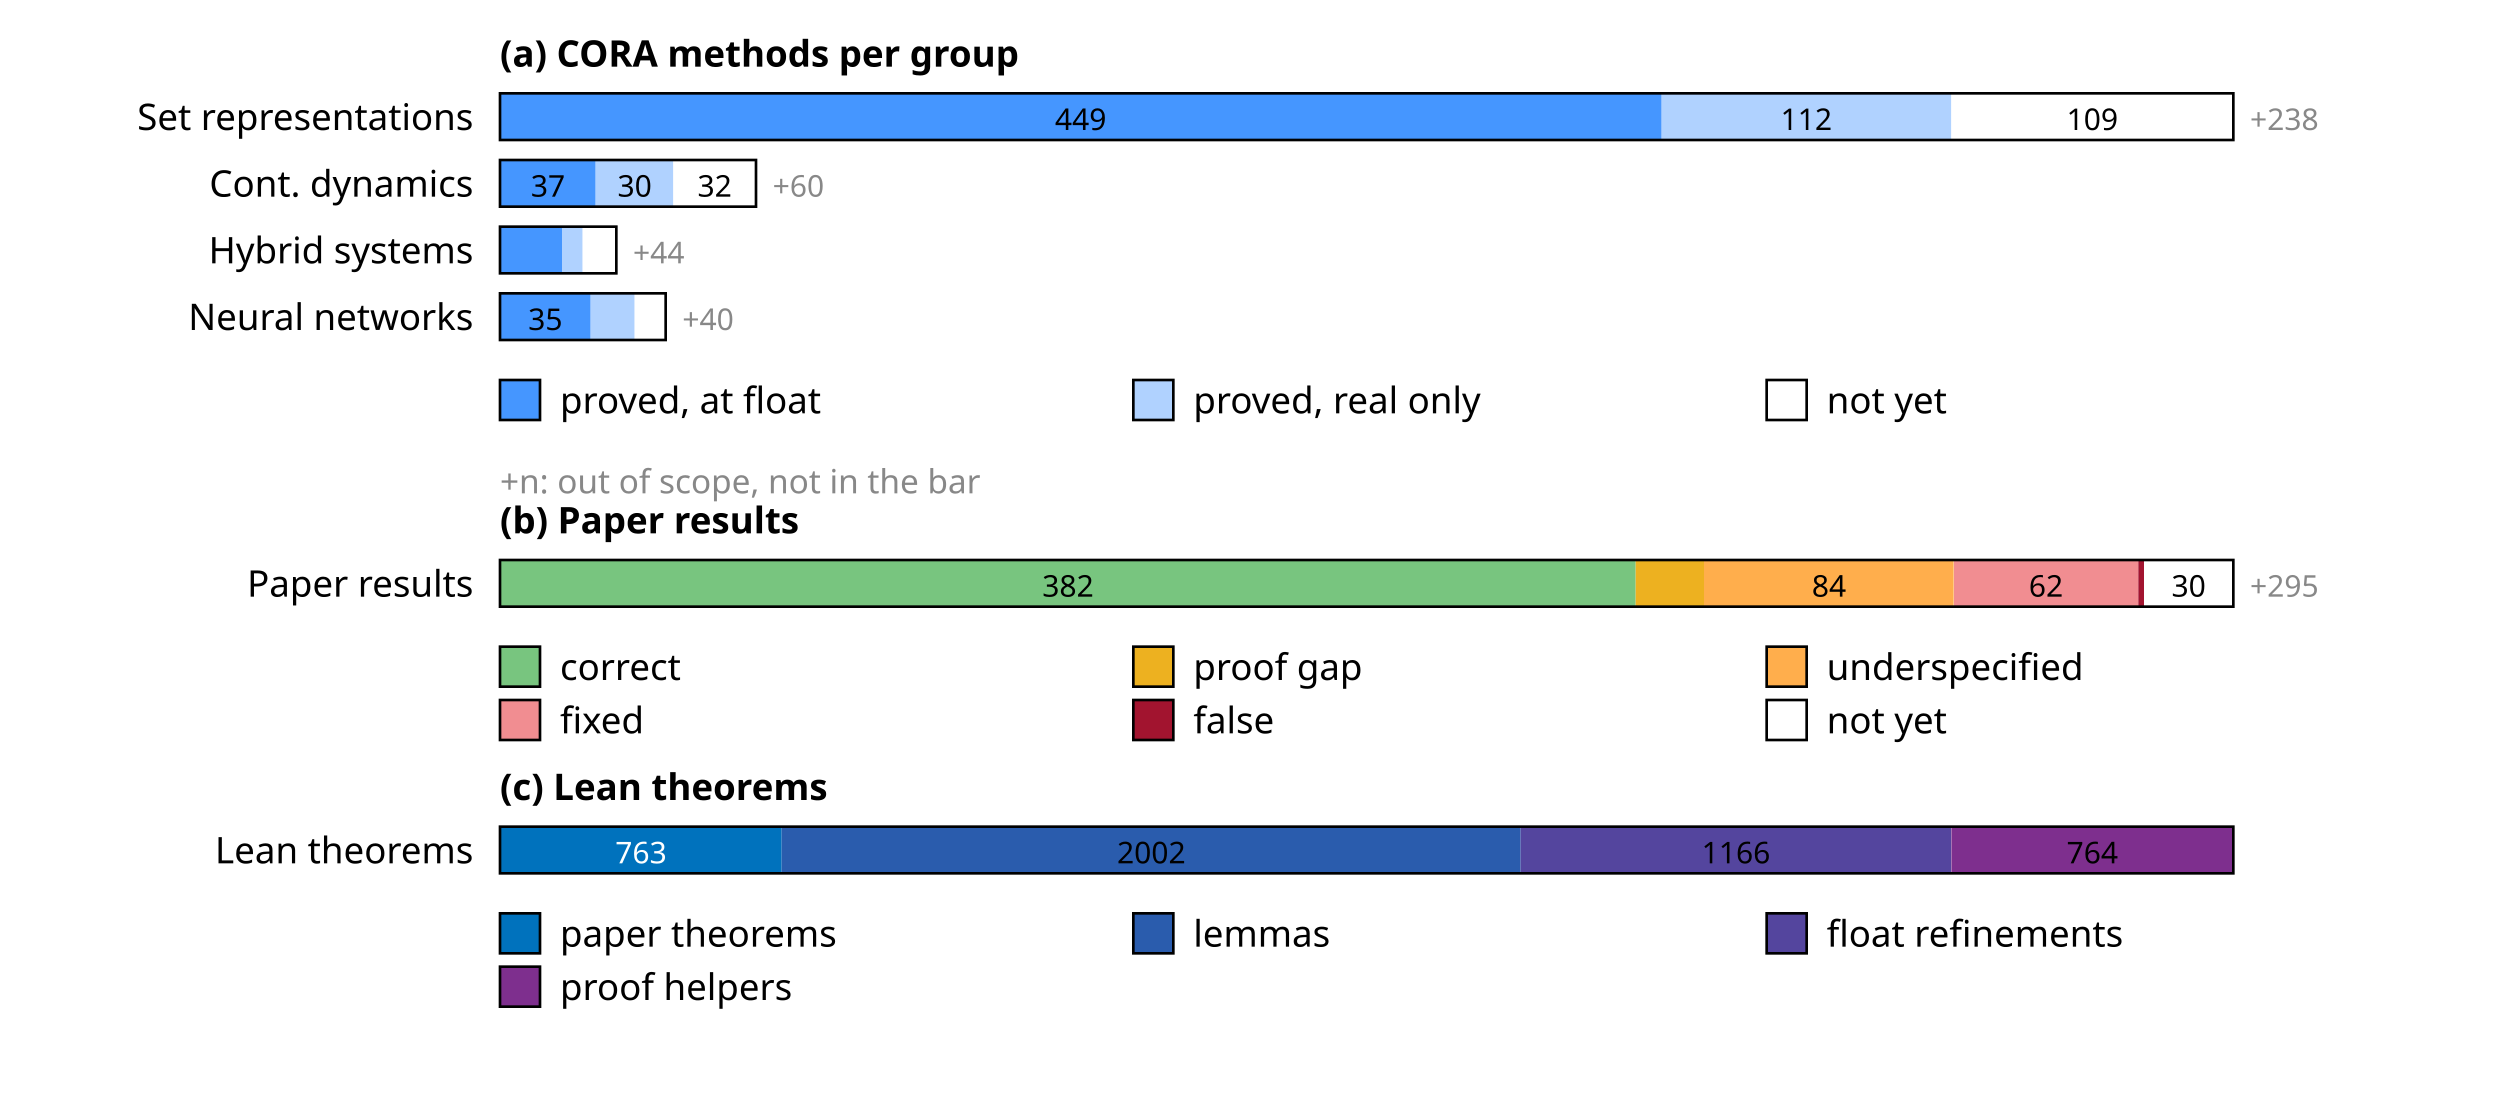
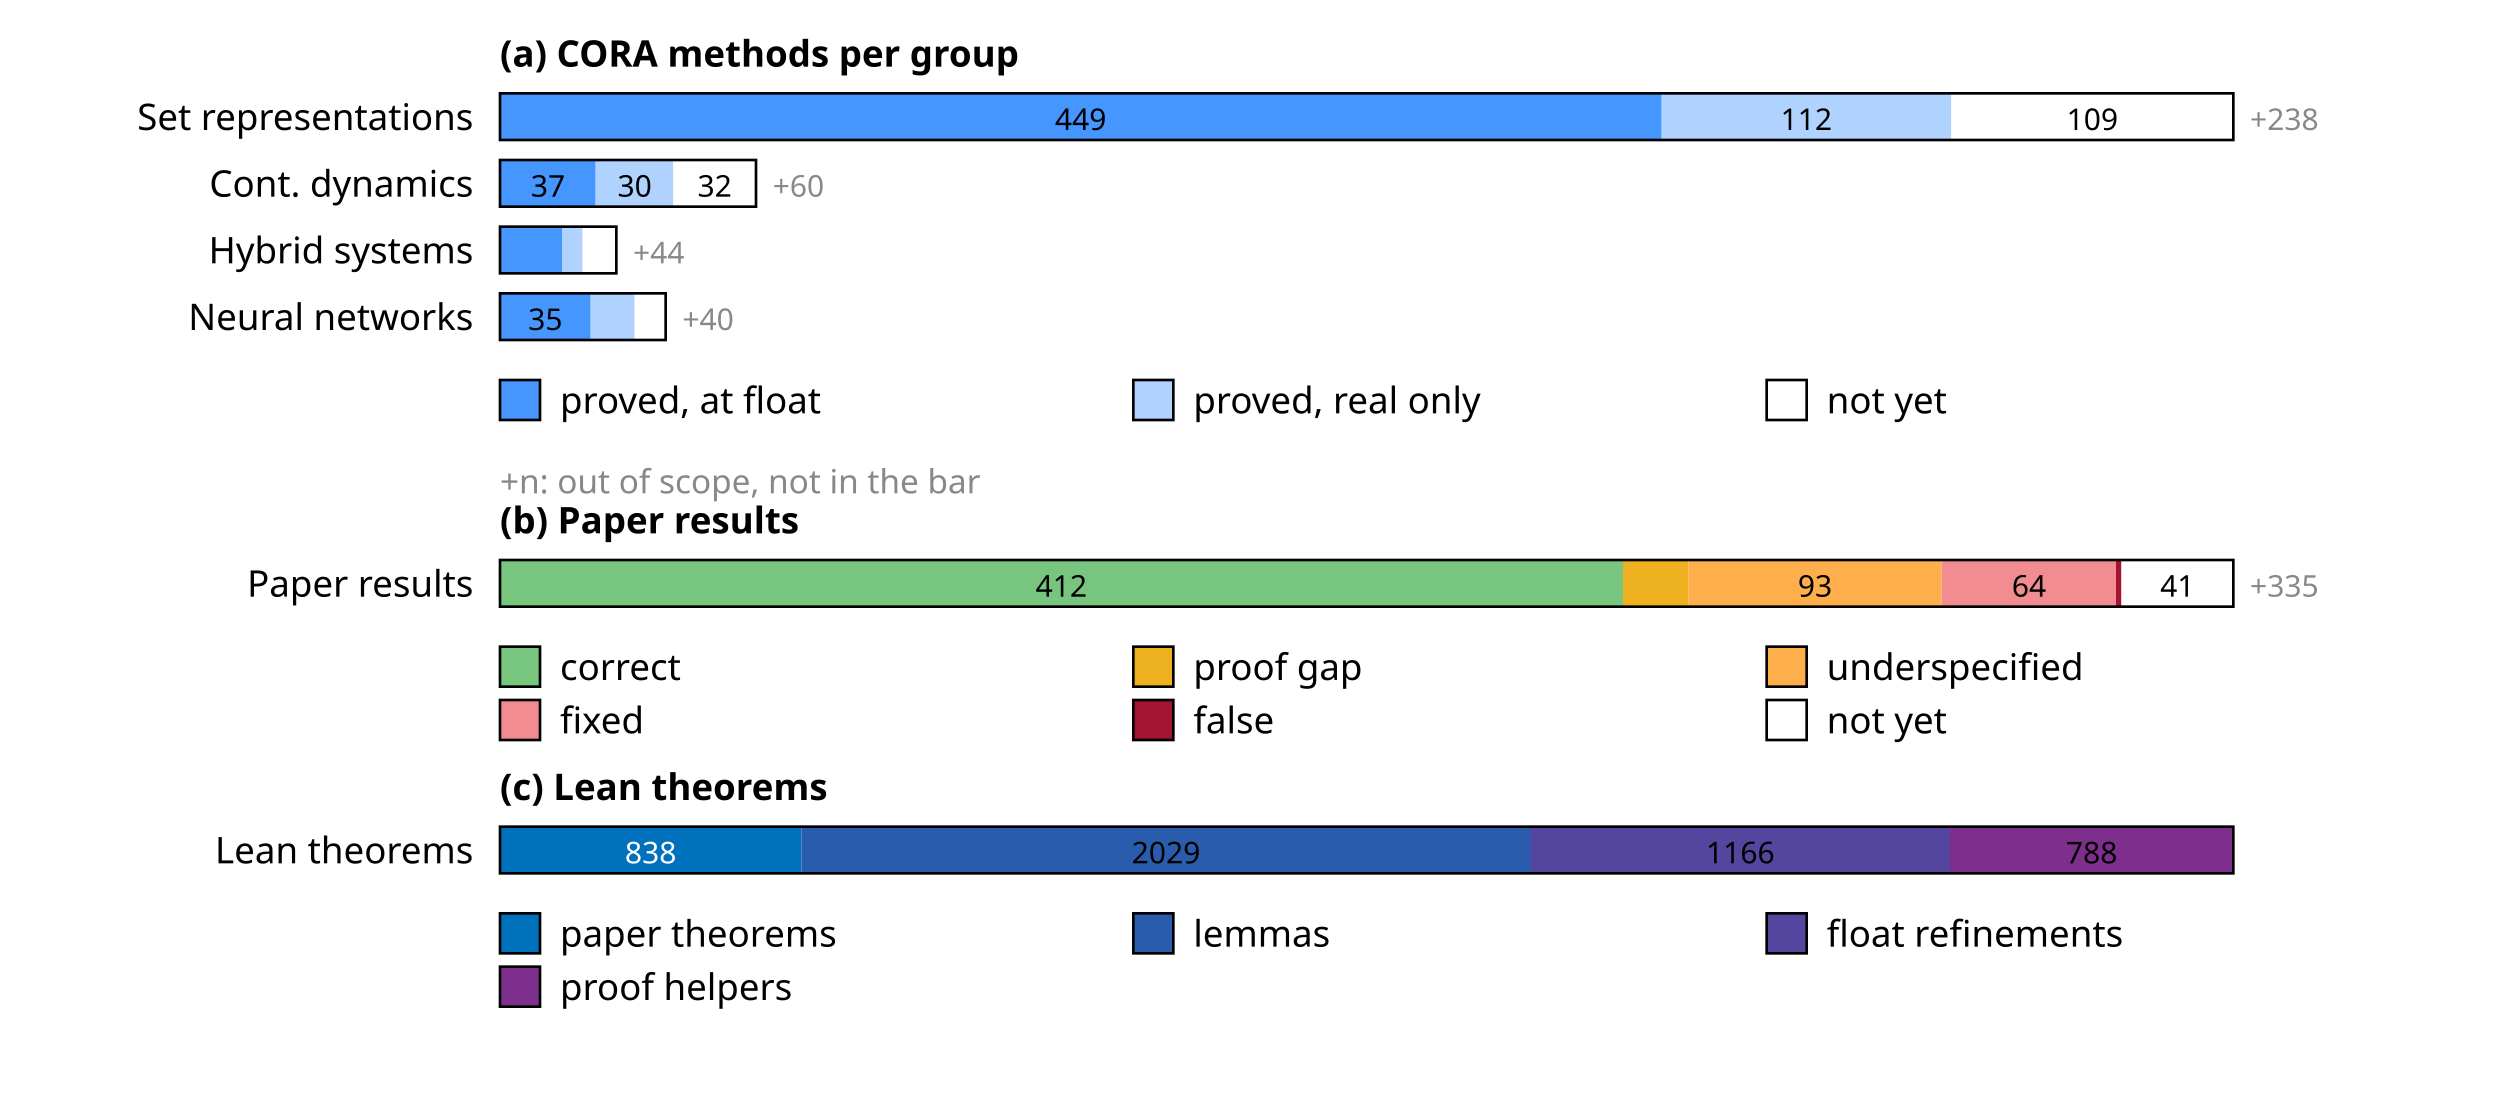
<svg xmlns="http://www.w3.org/2000/svg" width="750" height="330" font-family="sans-serif" font-size="11">
  <rect width="100%" height="100%" fill="white" />
  <text x="150" y="20" font-weight="bold">(a) CORA methods per group</text>
  <text x="142" y="39" text-anchor="end">Set representations</text>
  <rect x="150.0" y="28" width="348.5" height="14" fill="rgb(69,150,255)" />
  <text x="324.2" y="39" text-anchor="middle" font-size="9" fill="#000">449</text>
  <rect x="498.5" y="28" width="86.9" height="14" fill="rgb(176,210,255)" />
  <text x="541.9" y="39" text-anchor="middle" font-size="9" fill="#000">112</text>
  <rect x="585.4" y="28" width="84.6" height="14" fill="rgb(255,255,255)" />
  <text x="627.7" y="39" text-anchor="middle" font-size="9" fill="#000">109</text>
  <rect x="150" y="28" width="520.0" height="14" fill="none" stroke="#000" stroke-width="0.8" />
  <text x="675.0" y="39" font-size="9" fill="#888">+238</text>
  <text x="142" y="59" text-anchor="end">Cont. dynamics</text>
  <rect x="150.0" y="48" width="28.7" height="14" fill="rgb(69,150,255)" />
  <text x="164.4" y="59" text-anchor="middle" font-size="9" fill="#000">37</text>
  <rect x="178.7" y="48" width="23.3" height="14" fill="rgb(176,210,255)" />
  <text x="190.4" y="59" text-anchor="middle" font-size="9" fill="#000">30</text>
  <rect x="202.0" y="48" width="24.8" height="14" fill="rgb(255,255,255)" />
  <text x="214.4" y="59" text-anchor="middle" font-size="9" fill="#000">32</text>
  <rect x="150" y="48" width="76.8" height="14" fill="none" stroke="#000" stroke-width="0.8" />
  <text x="231.8" y="59" font-size="9" fill="#888">+60</text>
  <text x="142" y="79" text-anchor="end">Hybrid systems</text>
  <rect x="150.0" y="68" width="18.6" height="14" fill="rgb(69,150,255)" />
  <rect x="168.6" y="68" width="6.2" height="14" fill="rgb(176,210,255)" />
  <rect x="174.8" y="68" width="10.1" height="14" fill="rgb(255,255,255)" />
  <rect x="150" y="68" width="34.9" height="14" fill="none" stroke="#000" stroke-width="0.8" />
  <text x="189.9" y="79" font-size="9" fill="#888">+44</text>
  <text x="142" y="99" text-anchor="end">Neural networks</text>
  <rect x="150.0" y="88" width="27.2" height="14" fill="rgb(69,150,255)" />
  <text x="163.6" y="99" text-anchor="middle" font-size="9" fill="#000">35</text>
  <rect x="177.2" y="88" width="13.2" height="14" fill="rgb(176,210,255)" />
  <rect x="190.4" y="88" width="9.3" height="14" fill="rgb(255,255,255)" />
  <rect x="150" y="88" width="49.7" height="14" fill="none" stroke="#000" stroke-width="0.8" />
  <text x="204.7" y="99" font-size="9" fill="#888">+40</text>
  <rect x="150" y="114" width="12" height="12" fill="rgb(69,150,255)" stroke="#000" stroke-width="0.8" />
  <text x="168" y="124">proved, at float</text>
  <rect x="340" y="114" width="12" height="12" fill="rgb(176,210,255)" stroke="#000" stroke-width="0.8" />
  <text x="358" y="124">proved, real only</text>
  <rect x="530" y="114" width="12" height="12" fill="rgb(255,255,255)" stroke="#000" stroke-width="0.8" />
  <text x="548" y="124">not yet</text>
  <text x="150" y="148" font-size="10" fill="#888">+n: out of scope, not in the bar</text>
  <text x="150" y="160" font-weight="bold">(b) Paper results</text>
  <text x="142" y="179" text-anchor="end">Paper results</text>
-   <rect x="150.0" y="168" width="340.7" height="14" fill="rgb(120,197,127)" />
-   <text x="320.4" y="179" text-anchor="middle" font-size="9" fill="#000">382</text>
-   <rect x="490.7" y="168" width="20.5" height="14" fill="rgb(237,177,32)" />
-   <rect x="511.2" y="168" width="74.9" height="14" fill="rgb(255,174,76)" />
-   <text x="548.7" y="179" text-anchor="middle" font-size="9" fill="#000">84</text>
-   <rect x="586.2" y="168" width="55.3" height="14" fill="rgb(241,141,145)" />
-   <text x="613.8" y="179" text-anchor="middle" font-size="9" fill="#000">62</text>
-   <rect x="641.5" y="168" width="1.8" height="14" fill="rgb(162,20,47)" />
-   <rect x="643.2" y="168" width="26.8" height="14" fill="rgb(255,255,255)" />
-   <text x="656.6" y="179" text-anchor="middle" font-size="9" fill="#000">30</text>
+   <rect x="150.0" y="168" width="336.9" height="14" fill="rgb(120,197,127)" />
+   <text x="318.4" y="179" text-anchor="middle" font-size="9" fill="#000">412</text>
+   <rect x="486.9" y="168" width="19.6" height="14" fill="rgb(237,177,32)" />
+   <rect x="506.5" y="168" width="76.0" height="14" fill="rgb(255,174,76)" />
+   <text x="544.5" y="179" text-anchor="middle" font-size="9" fill="#000">93</text>
+   <rect x="582.5" y="168" width="52.3" height="14" fill="rgb(241,141,145)" />
+   <text x="608.7" y="179" text-anchor="middle" font-size="9" fill="#000">64</text>
+   <rect x="634.8" y="168" width="1.6" height="14" fill="rgb(162,20,47)" />
+   <rect x="636.5" y="168" width="33.5" height="14" fill="rgb(255,255,255)" />
+   <text x="653.2" y="179" text-anchor="middle" font-size="9" fill="#000">41</text>
  <rect x="150" y="168" width="520.0" height="14" fill="none" stroke="#000" stroke-width="0.8" />
-   <text x="675.0" y="179" font-size="9" fill="#888">+295</text>
+   <text x="675.0" y="179" font-size="9" fill="#888">+335</text>
  <rect x="150" y="194" width="12" height="12" fill="rgb(120,197,127)" stroke="#000" stroke-width="0.8" />
  <text x="168" y="204">correct</text>
  <rect x="340" y="194" width="12" height="12" fill="rgb(237,177,32)" stroke="#000" stroke-width="0.8" />
  <text x="358" y="204">proof gap</text>
  <rect x="530" y="194" width="12" height="12" fill="rgb(255,174,76)" stroke="#000" stroke-width="0.8" />
  <text x="548" y="204">underspecified</text>
  <rect x="150" y="210" width="12" height="12" fill="rgb(241,141,145)" stroke="#000" stroke-width="0.8" />
  <text x="168" y="220">fixed</text>
  <rect x="340" y="210" width="12" height="12" fill="rgb(162,20,47)" stroke="#000" stroke-width="0.8" />
  <text x="358" y="220">false</text>
  <rect x="530" y="210" width="12" height="12" fill="rgb(255,255,255)" stroke="#000" stroke-width="0.8" />
  <text x="548" y="220">not yet</text>
  <text x="150" y="240" font-weight="bold">(c) Lean theorems</text>
  <text x="142" y="259" text-anchor="end">Lean theorems</text>
-   <rect x="150.0" y="248" width="84.5" height="14" fill="rgb(0,114,189)" />
-   <text x="192.3" y="259" text-anchor="middle" font-size="9" fill="#fff">763</text>
-   <rect x="234.5" y="248" width="221.7" height="14" fill="rgb(42,92,173)" />
-   <text x="345.4" y="259" text-anchor="middle" font-size="9" fill="#000">2002</text>
-   <rect x="456.2" y="248" width="129.1" height="14" fill="rgb(84,69,158)" />
-   <text x="520.8" y="259" text-anchor="middle" font-size="9" fill="#000">1166</text>
-   <rect x="585.4" y="248" width="84.6" height="14" fill="rgb(126,47,142)" />
-   <text x="627.7" y="259" text-anchor="middle" font-size="9" fill="#000">764</text>
+   <rect x="150.0" y="248" width="90.4" height="14" fill="rgb(0,114,189)" />
+   <text x="195.2" y="259" text-anchor="middle" font-size="9" fill="#fff">838</text>
+   <rect x="240.4" y="248" width="218.9" height="14" fill="rgb(42,92,173)" />
+   <text x="349.8" y="259" text-anchor="middle" font-size="9" fill="#000">2029</text>
+   <rect x="459.2" y="248" width="125.8" height="14" fill="rgb(84,69,158)" />
+   <text x="522.1" y="259" text-anchor="middle" font-size="9" fill="#000">1166</text>
+   <rect x="585.0" y="248" width="85.0" height="14" fill="rgb(126,47,142)" />
+   <text x="627.5" y="259" text-anchor="middle" font-size="9" fill="#000">788</text>
  <rect x="150" y="248" width="520.0" height="14" fill="none" stroke="#000" stroke-width="0.8" />
  <rect x="150" y="274" width="12" height="12" fill="rgb(0,114,189)" stroke="#000" stroke-width="0.8" />
  <text x="168" y="284">paper theorems</text>
  <rect x="340" y="274" width="12" height="12" fill="rgb(42,92,173)" stroke="#000" stroke-width="0.8" />
  <text x="358" y="284">lemmas</text>
  <rect x="530" y="274" width="12" height="12" fill="rgb(84,69,158)" stroke="#000" stroke-width="0.8" />
  <text x="548" y="284">float refinements</text>
  <rect x="150" y="290" width="12" height="12" fill="rgb(126,47,142)" stroke="#000" stroke-width="0.8" />
  <text x="168" y="300">proof helpers</text>
</svg>
